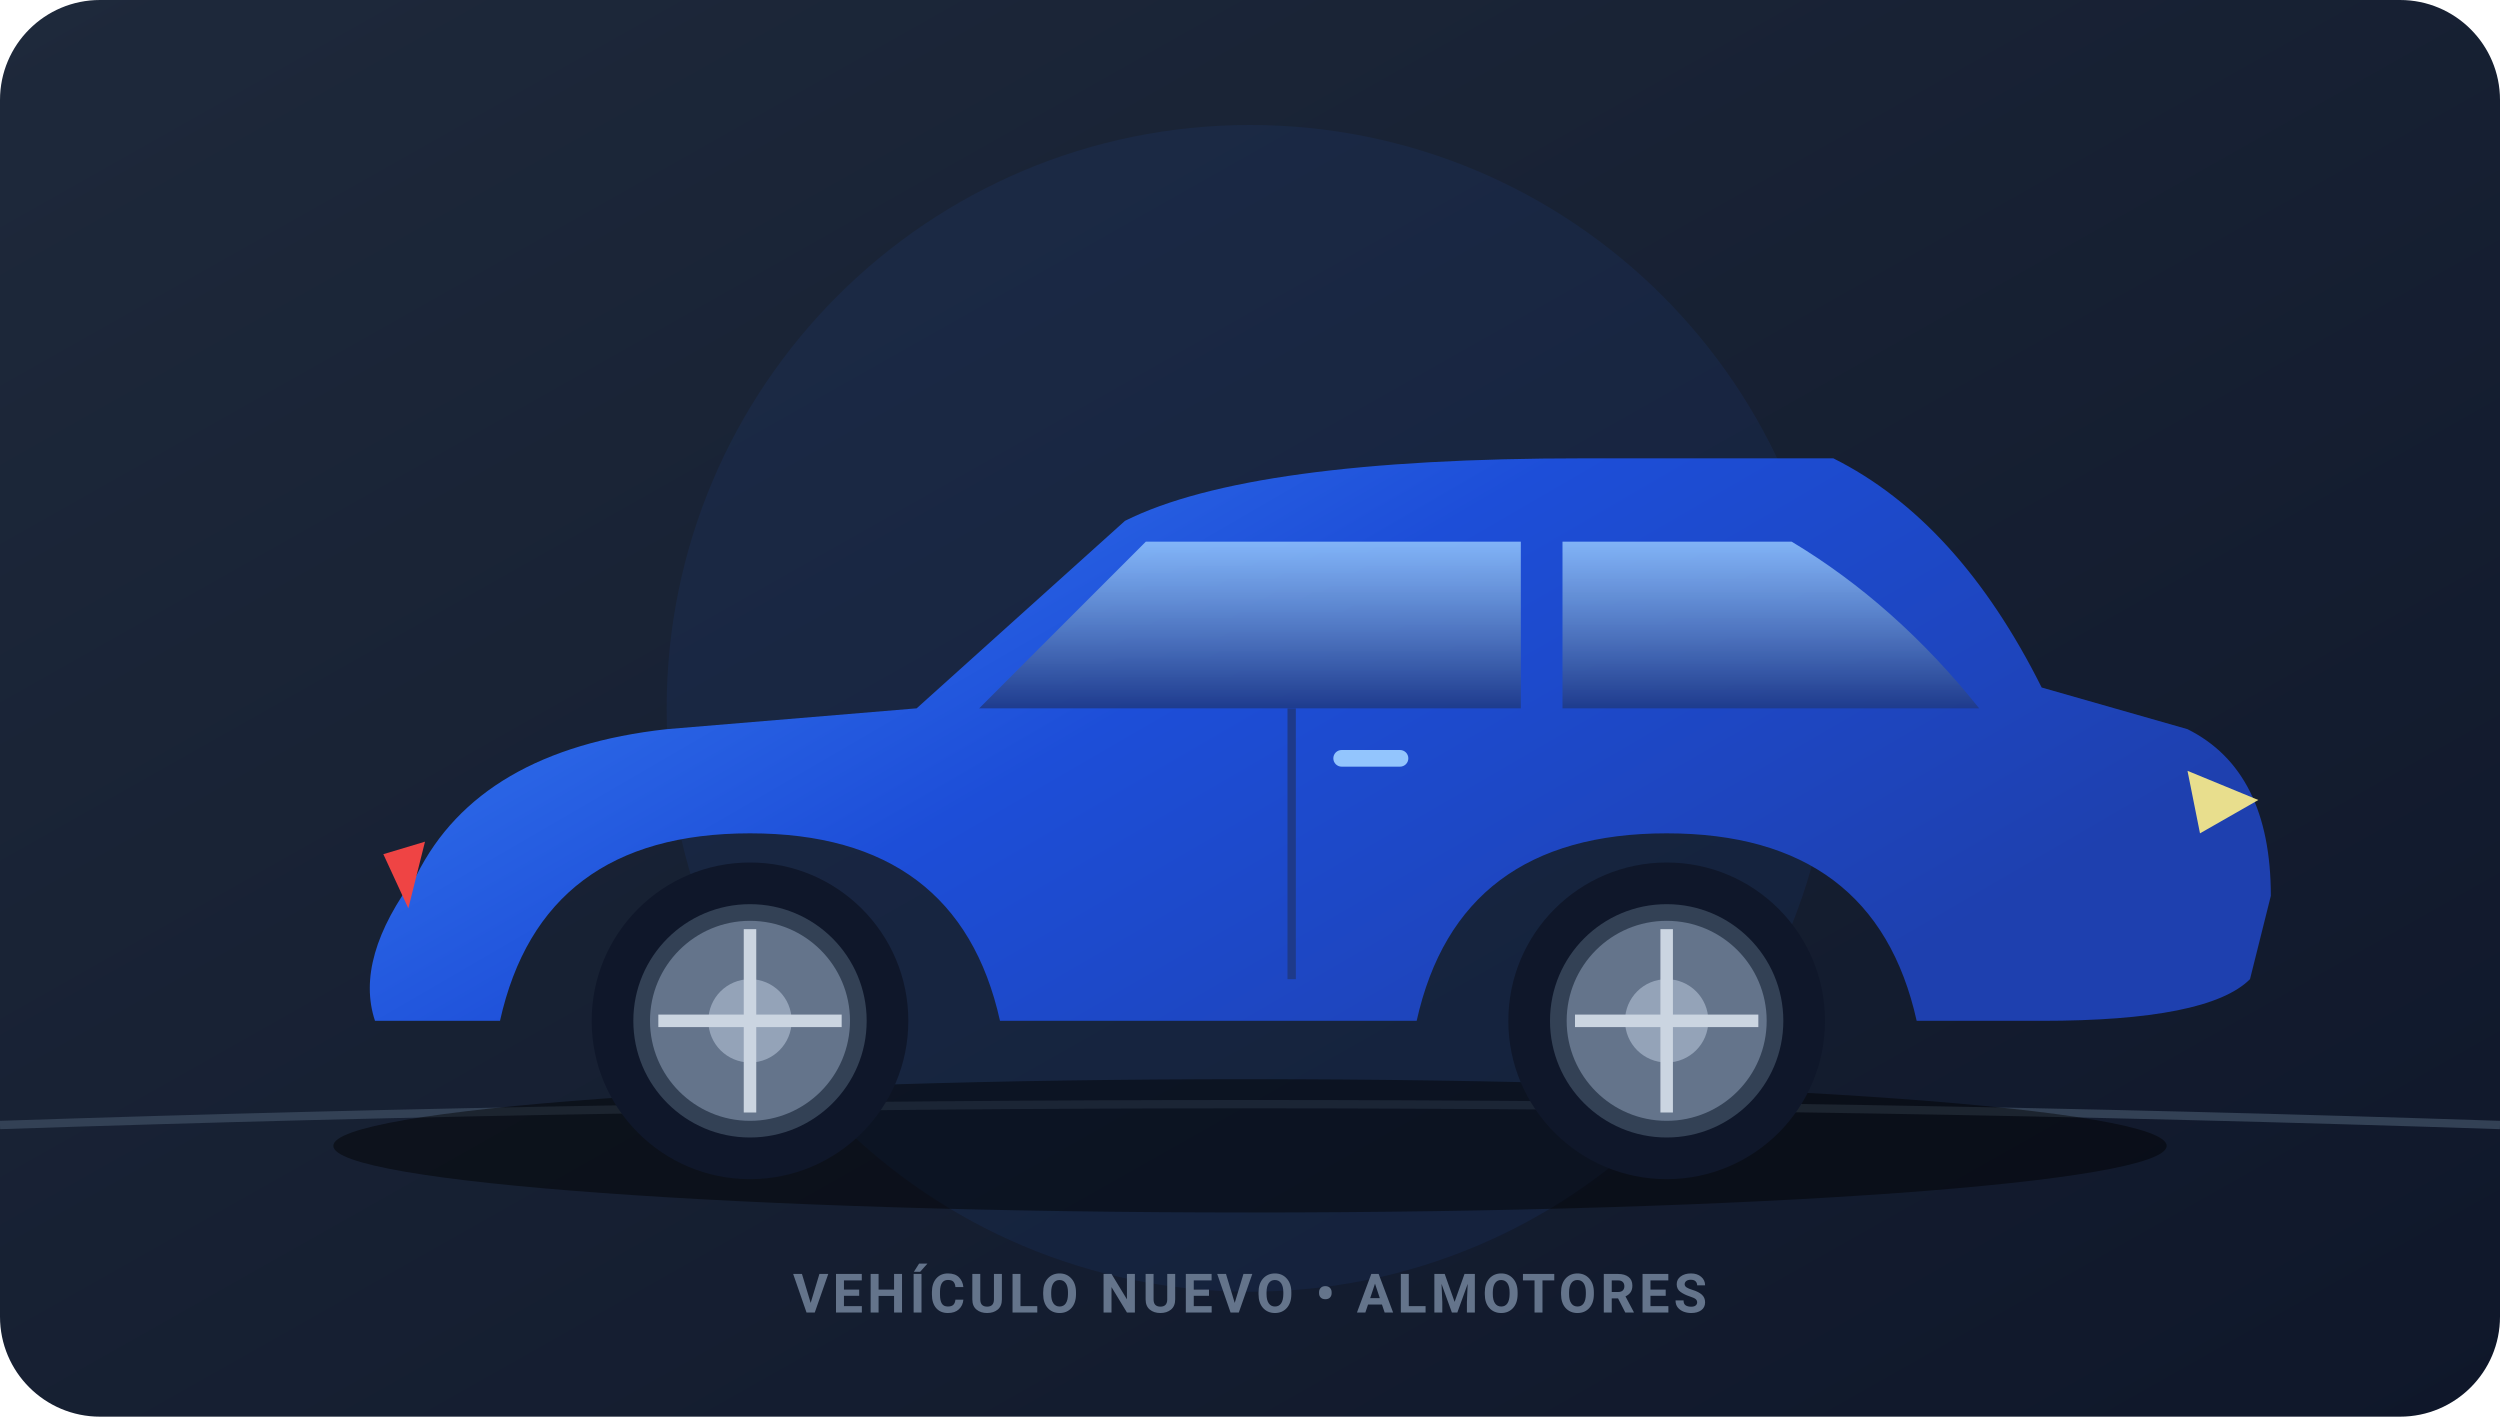
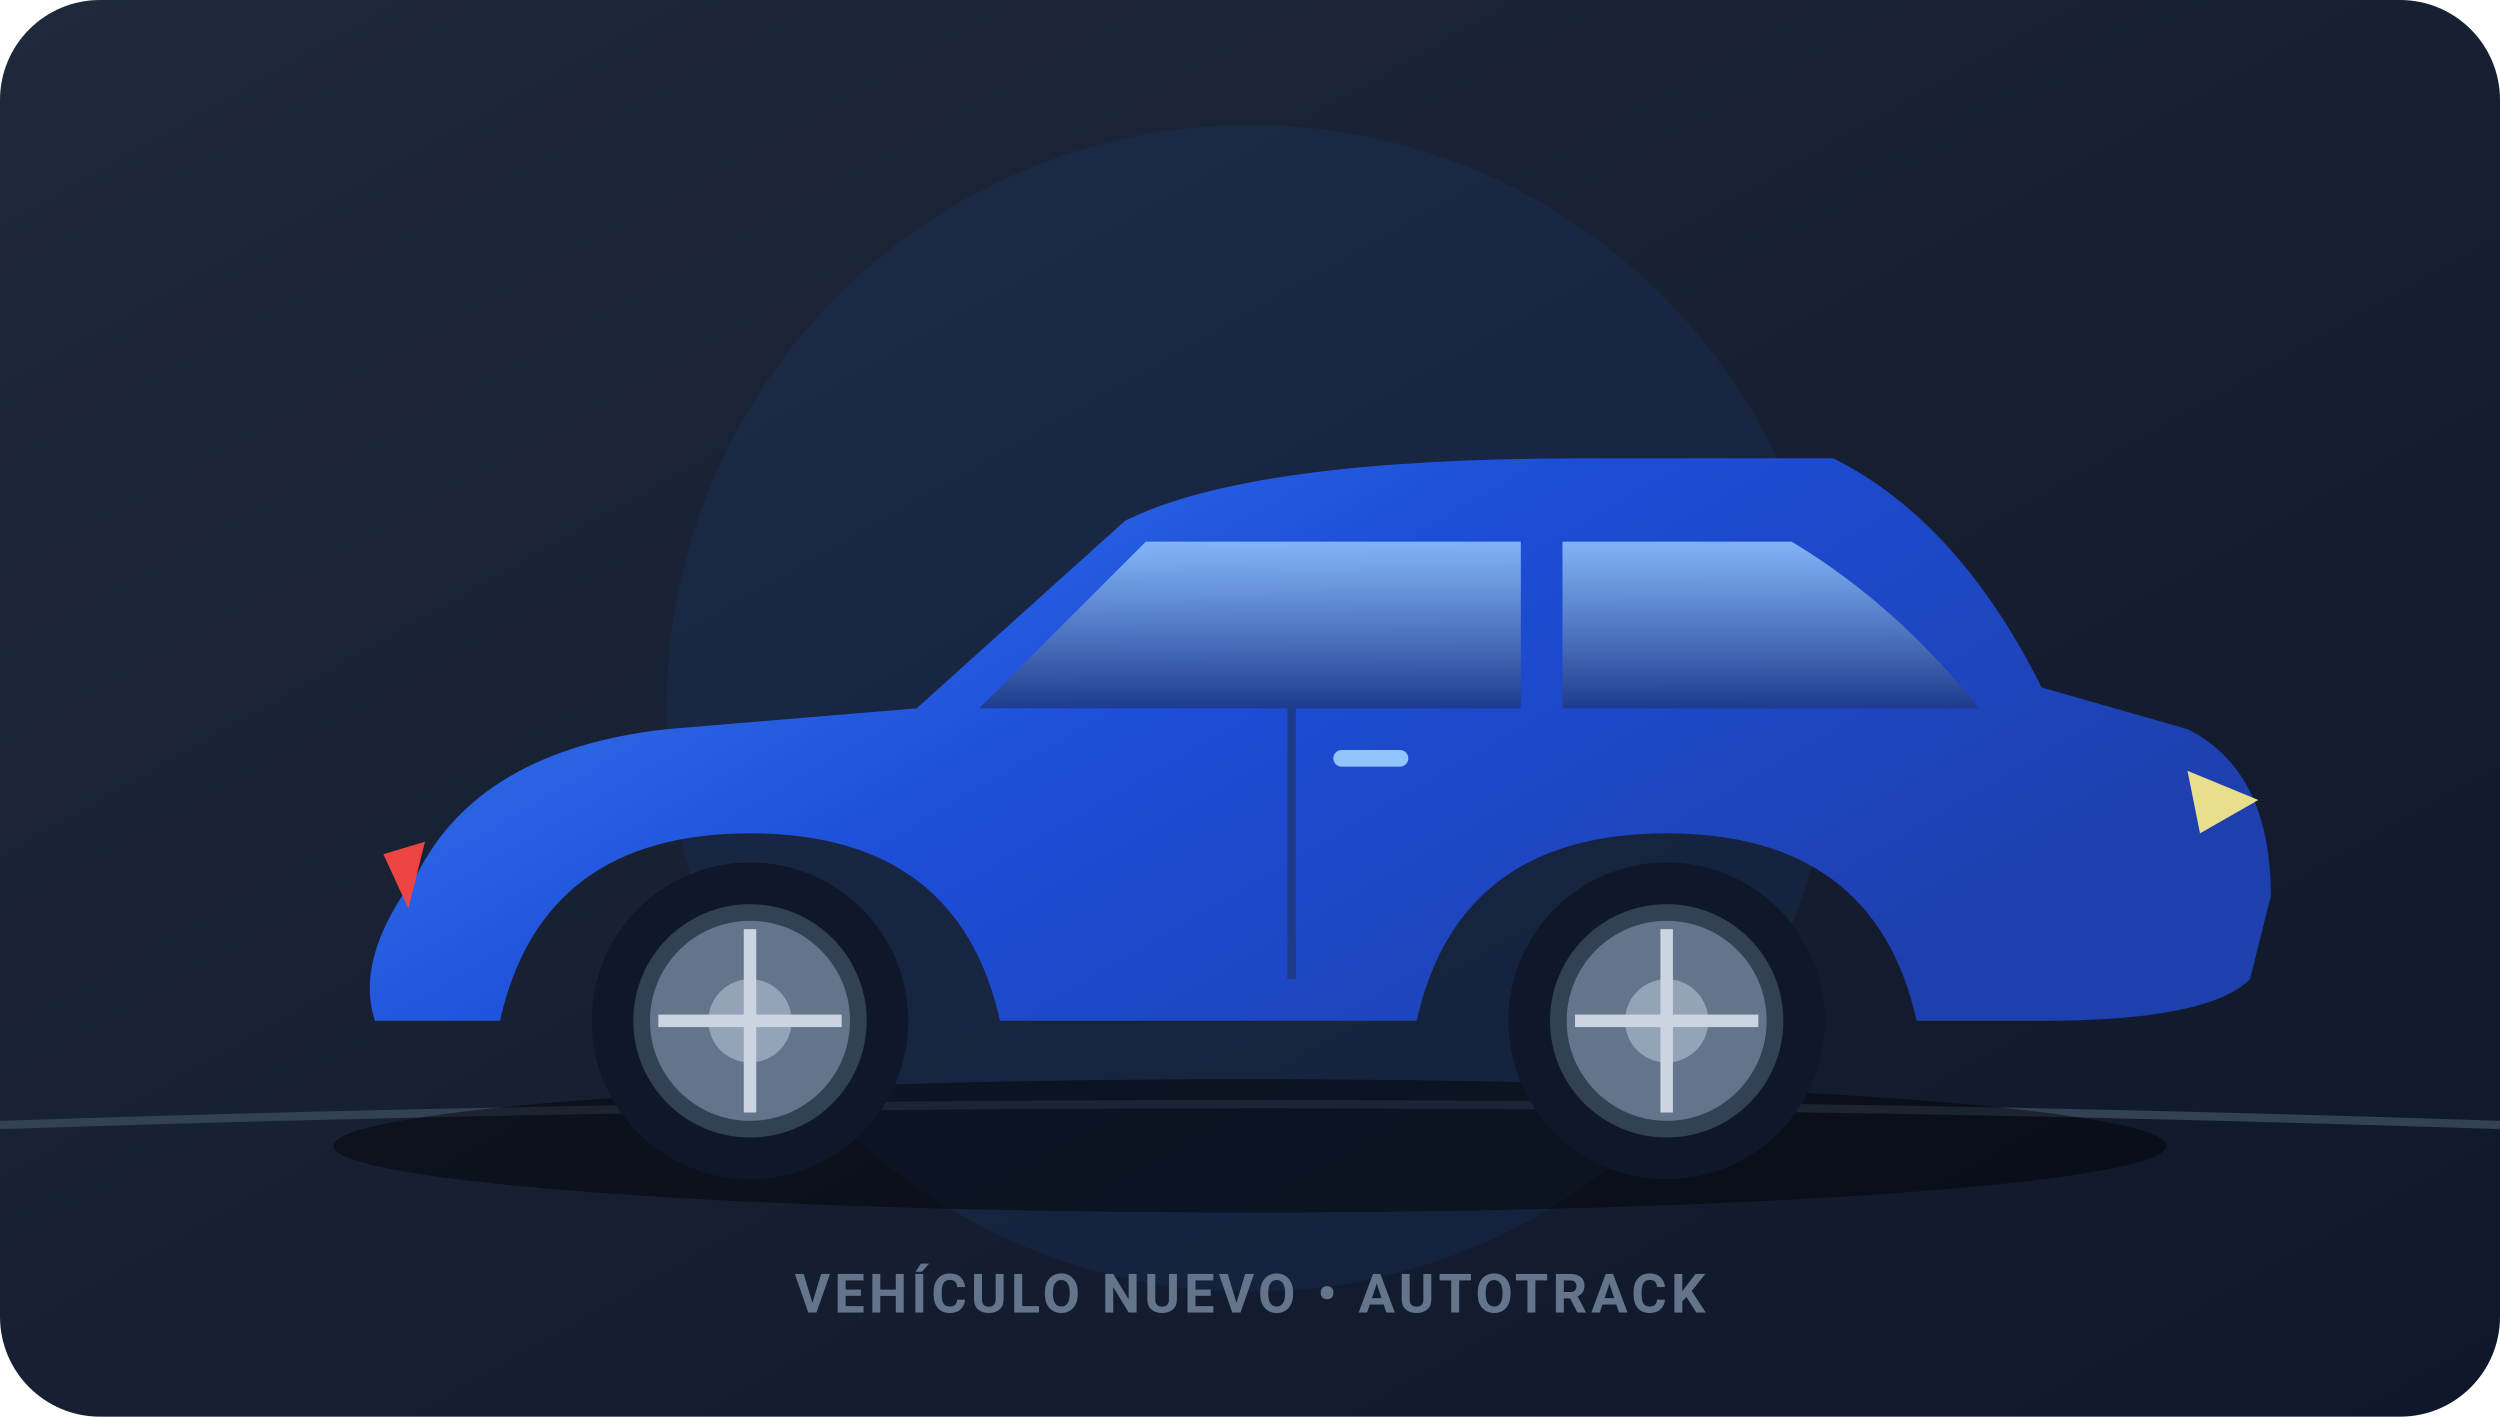
<svg xmlns="http://www.w3.org/2000/svg" viewBox="0 0 600 340" width="100%" height="100%">
  <defs>
    <linearGradient id="bgCar" x1="0%" y1="0%" x2="100%" y2="100%">
      <stop offset="0%" stop-color="#1e293b" />
      <stop offset="100%" stop-color="#0f172a" />
    </linearGradient>
    <linearGradient id="carBody" x1="0%" y1="0%" x2="100%" y2="50%">
      <stop offset="0%" stop-color="#3b82f6" />
      <stop offset="50%" stop-color="#1d4ed8" />
      <stop offset="100%" stop-color="#1e40af" />
    </linearGradient>
    <linearGradient id="glass" x1="0%" y1="0%" x2="0%" y2="100%">
      <stop offset="0%" stop-color="#93c5fd" stop-opacity="0.85" />
      <stop offset="100%" stop-color="#1e3a8a" stop-opacity="0.95" />
    </linearGradient>
  </defs>
  <rect width="600" height="340" fill="url(#bgCar)" rx="24" />
  <path d="M0 270 Q300 260 600 270" stroke="#334155" stroke-width="2" fill="none" />
  <circle cx="300" cy="170" r="140" fill="#2563eb" opacity="0.08" />
  <ellipse cx="300" cy="275" rx="220" ry="16" fill="#000000" opacity="0.45" />
  <g transform="translate(40, 40)">
    <path d="M 60 170 Q 75 140 120 135 L 180 130 L 230 85 Q 260 70 340 70 L 400 70 Q 430 85 450 125 L 485 135 Q 505 145 505 175 L 500 195 Q 490 205 450 205 L 420 205 Q 410 160 360 160 Q 310 160 300 205 L 200 205 Q 190 160 140 160 Q 90 160 80 205 L 50 205 Q 45 190 60 170 Z" fill="url(#carBody)" />
    <path d="M 235 90 L 325 90 L 325 130 L 195 130 Z" fill="url(#glass)" />
    <path d="M 335 90 L 390 90 Q 415 105 435 130 L 335 130 Z" fill="url(#glass)" />
    <path d="M 485 145 L 502 152 L 488 160 Z" fill="#fef08a" opacity="0.9" />
    <path d="M 52 165 L 62 162 L 58 178 Z" fill="#ef4444" />
    <g transform="translate(140, 205)">
      <circle cx="0" cy="0" r="38" fill="#0f172a" />
      <circle cx="0" cy="0" r="28" fill="#334155" />
      <circle cx="0" cy="0" r="24" fill="#64748b" />
      <circle cx="0" cy="0" r="10" fill="#94a3b8" />
      <line x1="-22" y1="0" x2="22" y2="0" stroke="#cbd5e1" stroke-width="3" />
      <line x1="0" y1="-22" x2="0" y2="22" stroke="#cbd5e1" stroke-width="3" />
    </g>
    <g transform="translate(360, 205)">
      <circle cx="0" cy="0" r="38" fill="#0f172a" />
      <circle cx="0" cy="0" r="28" fill="#334155" />
      <circle cx="0" cy="0" r="24" fill="#64748b" />
      <circle cx="0" cy="0" r="10" fill="#94a3b8" />
      <line x1="-22" y1="0" x2="22" y2="0" stroke="#cbd5e1" stroke-width="3" />
      <line x1="0" y1="-22" x2="0" y2="22" stroke="#cbd5e1" stroke-width="3" />
    </g>
    <path d="M 270 130 L 270 195" stroke="#1e3a8a" stroke-width="2" />
    <rect x="280" y="140" width="18" height="4" rx="2" fill="#93c5fd" />
  </g>
-   <text x="300" y="315" text-anchor="middle" font-family="'Segoe UI', Roboto, sans-serif" font-weight="700" font-size="13" fill="#64748b" letter-spacing="1">VEHÍCULO NUEVO • ALMOTORES</text>
+   <text x="300" y="315" text-anchor="middle" font-family="'Segoe UI', Roboto, sans-serif" font-weight="700" font-size="13" fill="#64748b" letter-spacing="1">VEHÍCULO NUEVO • AUTOTRACK</text>
</svg>
